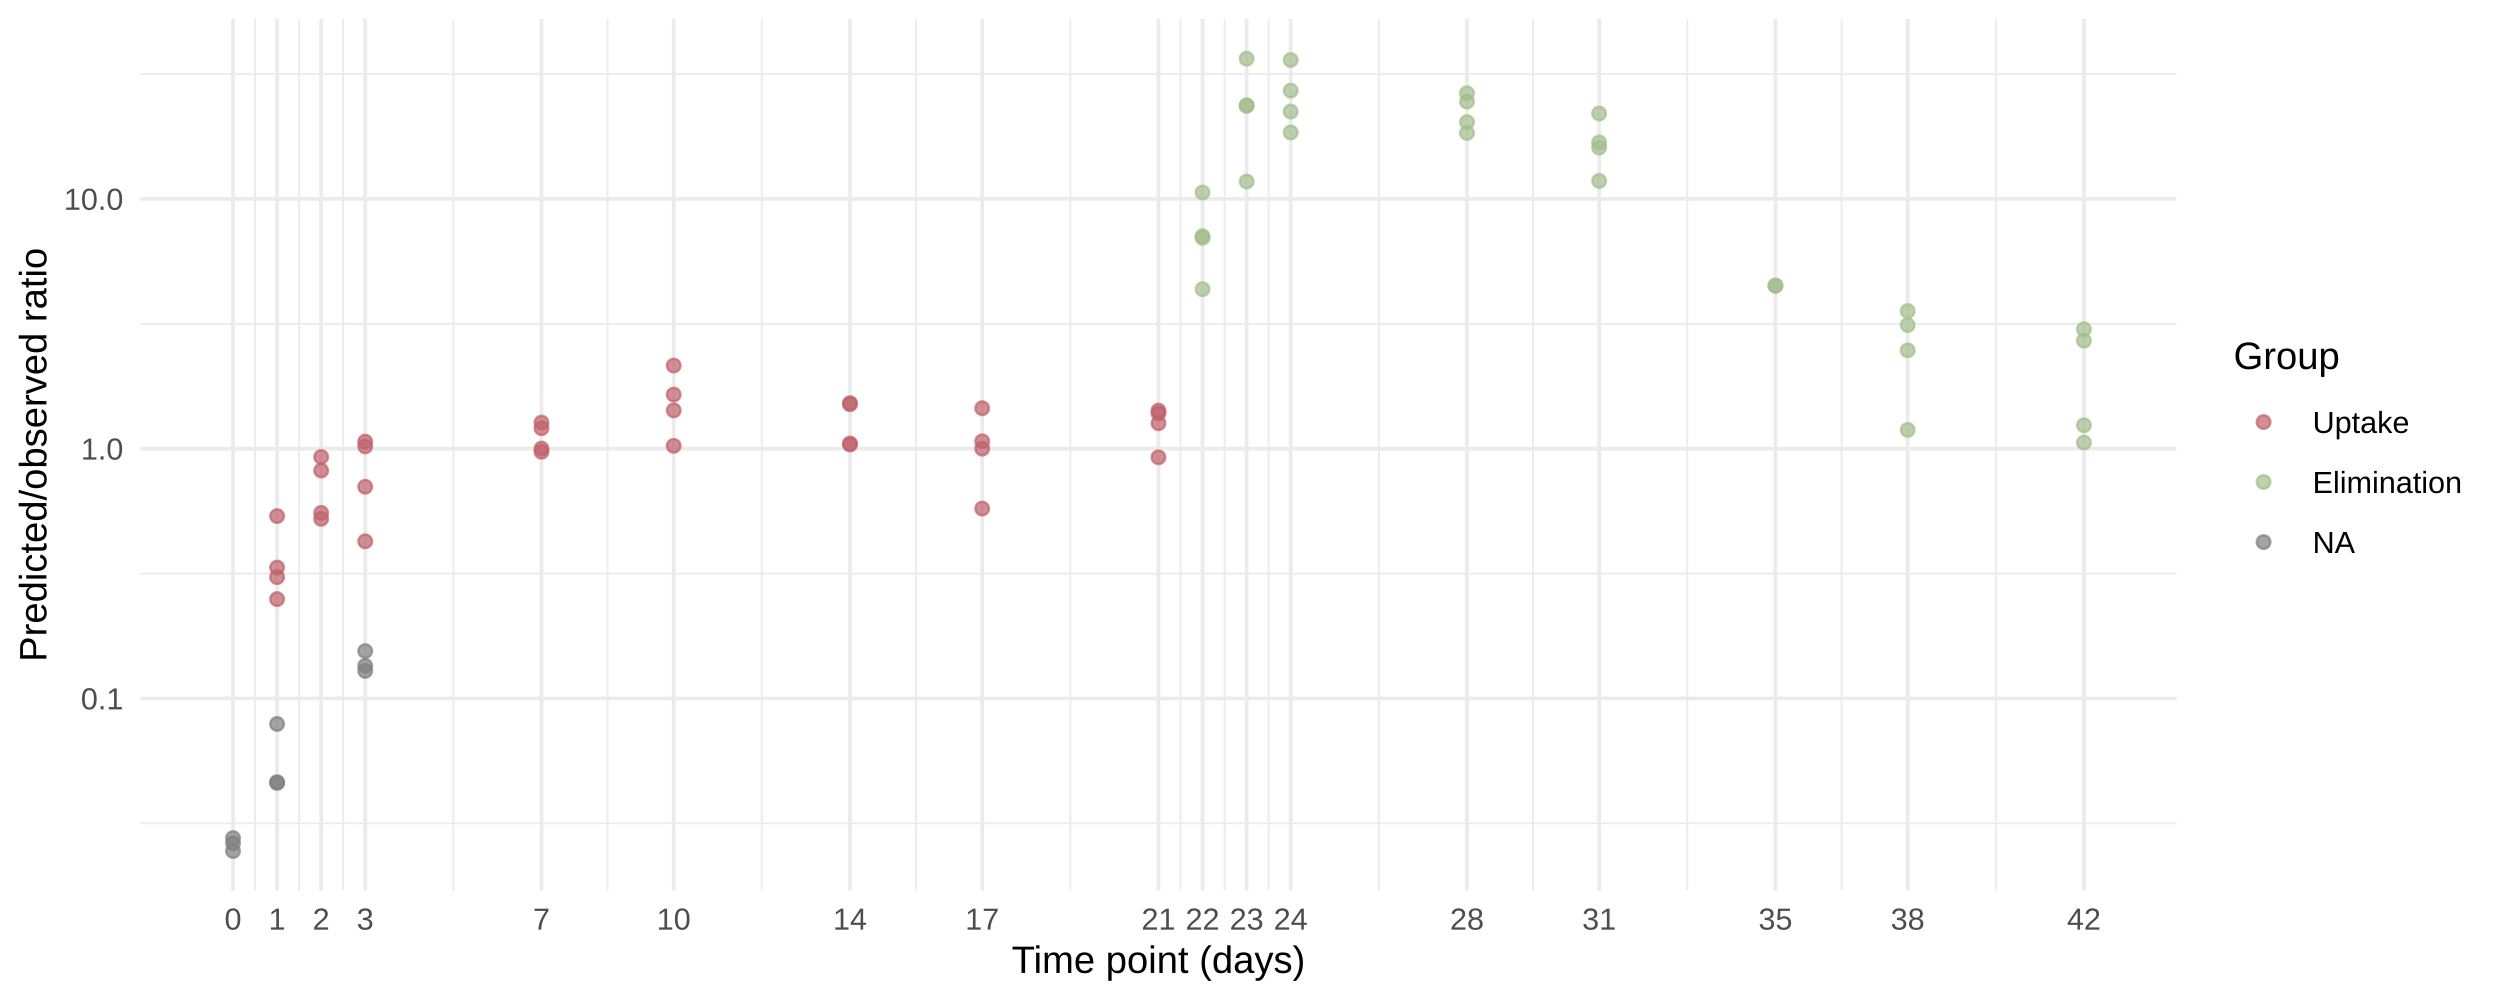
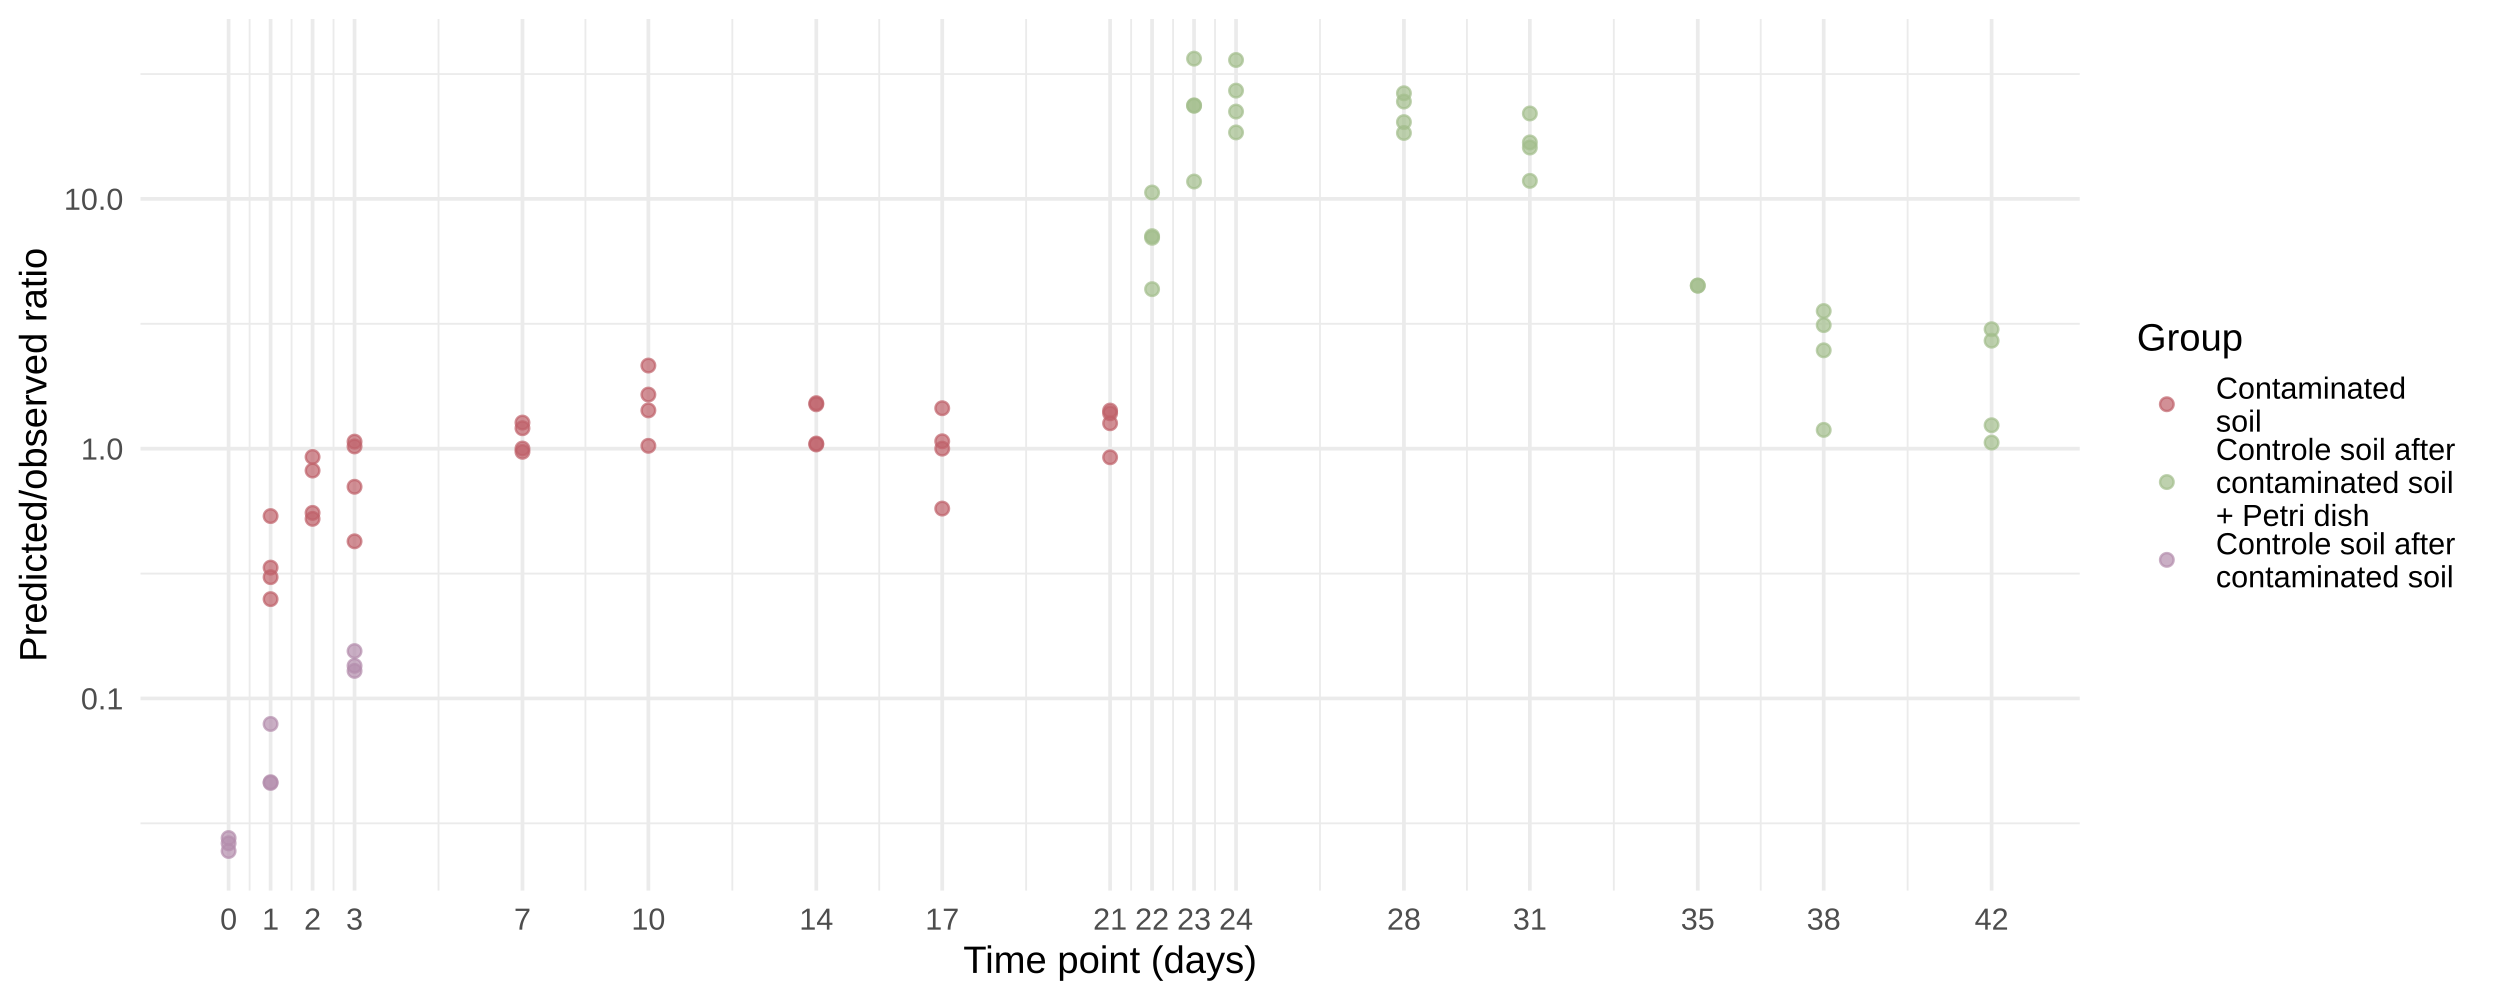
<svg xmlns="http://www.w3.org/2000/svg" width="720.00pt" height="288.00pt" viewBox="0 0 720.00 288.00">
  <g class="svglite">
    <defs>
      <style type="text/css">
    .svglite line, .svglite polyline, .svglite polygon, .svglite path, .svglite rect, .svglite circle {
      fill: none;
      stroke: #000000;
      stroke-linecap: round;
      stroke-linejoin: round;
      stroke-miterlimit: 10.00;
    }
    .svglite text {
      white-space: pre;
    }
    .svglite g.glyphgroup path {
      fill: inherit;
      stroke: none;
    }
  </style>
    </defs>
    <rect width="100%" height="100%" style="stroke: none; fill: #FFFFFF;" />
    <defs>
      <clipPath id="cpMC4wMHw3MjAuMDB8MC4wMHwyODguMDA=">
        <rect x="0.00" y="0.00" width="720.00" height="288.00" />
      </clipPath>
    </defs>
    <g clip-path="url(#cpMC4wMHw3MjAuMDB8MC4wMHwyODguMDA=)">
      <rect x="0.00" y="0.00" width="720.00" height="288.00" style="stroke-width: 1.07; stroke: none; fill: #FFFFFF;" />
    </g>
    <defs>
-       <clipPath id="cpNDAuNDZ8NjI2LjgzfDUuNDh8MjU2LjUw">
-         <rect x="40.46" y="5.48" width="586.37" height="251.02" />
+       <clipPath id="cpNDAuNDZ8NTk4Ljk3fDUuNDh8MjU2LjUw">
+         <rect x="40.46" y="5.48" width="558.51" height="251.02" />
      </clipPath>
    </defs>
-     <g clip-path="url(#cpNDAuNDZ8NjI2LjgzfDUuNDh8MjU2LjUw)">
-       <polyline points="40.46,237.12 626.83,237.12 " style="stroke-width: 0.53; stroke: #EBEBEB; stroke-linecap: butt;" />
-       <polyline points="40.46,165.19 626.83,165.19 " style="stroke-width: 0.53; stroke: #EBEBEB; stroke-linecap: butt;" />
-       <polyline points="40.46,93.25 626.83,93.25 " style="stroke-width: 0.53; stroke: #EBEBEB; stroke-linecap: butt;" />
-       <polyline points="40.46,21.32 626.83,21.32 " style="stroke-width: 0.53; stroke: #EBEBEB; stroke-linecap: butt;" />
-       <polyline points="73.45,256.50 73.45,5.48 " style="stroke-width: 0.53; stroke: #EBEBEB; stroke-linecap: butt;" />
-       <polyline points="86.15,256.50 86.15,5.48 " style="stroke-width: 0.53; stroke: #EBEBEB; stroke-linecap: butt;" />
-       <polyline points="98.84,256.50 98.84,5.48 " style="stroke-width: 0.53; stroke: #EBEBEB; stroke-linecap: butt;" />
-       <polyline points="130.57,256.50 130.57,5.48 " style="stroke-width: 0.53; stroke: #EBEBEB; stroke-linecap: butt;" />
-       <polyline points="174.99,256.50 174.99,5.48 " style="stroke-width: 0.53; stroke: #EBEBEB; stroke-linecap: butt;" />
-       <polyline points="219.41,256.50 219.41,5.48 " style="stroke-width: 0.53; stroke: #EBEBEB; stroke-linecap: butt;" />
-       <polyline points="263.84,256.50 263.84,5.48 " style="stroke-width: 0.53; stroke: #EBEBEB; stroke-linecap: butt;" />
-       <polyline points="308.26,256.50 308.26,5.48 " style="stroke-width: 0.53; stroke: #EBEBEB; stroke-linecap: butt;" />
-       <polyline points="339.99,256.50 339.99,5.48 " style="stroke-width: 0.53; stroke: #EBEBEB; stroke-linecap: butt;" />
-       <polyline points="352.68,256.50 352.68,5.48 " style="stroke-width: 0.53; stroke: #EBEBEB; stroke-linecap: butt;" />
-       <polyline points="365.37,256.50 365.37,5.48 " style="stroke-width: 0.53; stroke: #EBEBEB; stroke-linecap: butt;" />
-       <polyline points="397.10,256.50 397.10,5.48 " style="stroke-width: 0.53; stroke: #EBEBEB; stroke-linecap: butt;" />
-       <polyline points="441.52,256.50 441.52,5.48 " style="stroke-width: 0.53; stroke: #EBEBEB; stroke-linecap: butt;" />
-       <polyline points="485.95,256.50 485.95,5.48 " style="stroke-width: 0.53; stroke: #EBEBEB; stroke-linecap: butt;" />
-       <polyline points="530.37,256.50 530.37,5.48 " style="stroke-width: 0.53; stroke: #EBEBEB; stroke-linecap: butt;" />
-       <polyline points="574.79,256.50 574.79,5.48 " style="stroke-width: 0.53; stroke: #EBEBEB; stroke-linecap: butt;" />
-       <polyline points="40.46,201.15 626.83,201.15 " style="stroke-width: 1.07; stroke: #EBEBEB; stroke-linecap: butt;" />
-       <polyline points="40.46,129.22 626.83,129.22 " style="stroke-width: 1.07; stroke: #EBEBEB; stroke-linecap: butt;" />
-       <polyline points="40.46,57.28 626.83,57.28 " style="stroke-width: 1.07; stroke: #EBEBEB; stroke-linecap: butt;" />
-       <polyline points="79.80,256.50 79.80,5.48 " style="stroke-width: 1.07; stroke: #EBEBEB; stroke-linecap: butt;" />
-       <polyline points="92.49,256.50 92.49,5.48 " style="stroke-width: 1.07; stroke: #EBEBEB; stroke-linecap: butt;" />
-       <polyline points="105.18,256.50 105.18,5.48 " style="stroke-width: 1.07; stroke: #EBEBEB; stroke-linecap: butt;" />
-       <polyline points="155.95,256.50 155.95,5.48 " style="stroke-width: 1.07; stroke: #EBEBEB; stroke-linecap: butt;" />
-       <polyline points="194.03,256.50 194.03,5.48 " style="stroke-width: 1.07; stroke: #EBEBEB; stroke-linecap: butt;" />
-       <polyline points="244.80,256.50 244.80,5.48 " style="stroke-width: 1.07; stroke: #EBEBEB; stroke-linecap: butt;" />
-       <polyline points="282.87,256.50 282.87,5.48 " style="stroke-width: 1.07; stroke: #EBEBEB; stroke-linecap: butt;" />
-       <polyline points="333.64,256.50 333.64,5.48 " style="stroke-width: 1.07; stroke: #EBEBEB; stroke-linecap: butt;" />
-       <polyline points="346.33,256.50 346.33,5.48 " style="stroke-width: 1.07; stroke: #EBEBEB; stroke-linecap: butt;" />
-       <polyline points="359.03,256.50 359.03,5.48 " style="stroke-width: 1.07; stroke: #EBEBEB; stroke-linecap: butt;" />
-       <polyline points="371.72,256.50 371.72,5.48 " style="stroke-width: 1.07; stroke: #EBEBEB; stroke-linecap: butt;" />
-       <polyline points="422.49,256.50 422.49,5.48 " style="stroke-width: 1.07; stroke: #EBEBEB; stroke-linecap: butt;" />
-       <polyline points="460.56,256.50 460.56,5.48 " style="stroke-width: 1.07; stroke: #EBEBEB; stroke-linecap: butt;" />
-       <polyline points="511.33,256.50 511.33,5.48 " style="stroke-width: 1.07; stroke: #EBEBEB; stroke-linecap: butt;" />
-       <polyline points="549.41,256.50 549.41,5.48 " style="stroke-width: 1.07; stroke: #EBEBEB; stroke-linecap: butt;" />
-       <polyline points="600.17,256.50 600.17,5.48 " style="stroke-width: 1.07; stroke: #EBEBEB; stroke-linecap: butt;" />
-       <polyline points="67.11,256.50 67.11,5.48 " style="stroke-width: 1.07; stroke: #EBEBEB; stroke-linecap: butt;" />
-       <circle cx="79.80" cy="148.63" r="1.95" style="stroke-width: 0.71; stroke: #BF616A; stroke-opacity: 0.70; fill: #BF616A; fill-opacity: 0.70;" />
-       <circle cx="79.80" cy="166.22" r="1.95" style="stroke-width: 0.71; stroke: #BF616A; stroke-opacity: 0.70; fill: #BF616A; fill-opacity: 0.70;" />
-       <circle cx="79.80" cy="163.47" r="1.95" style="stroke-width: 0.71; stroke: #BF616A; stroke-opacity: 0.70; fill: #BF616A; fill-opacity: 0.70;" />
-       <circle cx="79.80" cy="172.55" r="1.95" style="stroke-width: 0.71; stroke: #BF616A; stroke-opacity: 0.70; fill: #BF616A; fill-opacity: 0.70;" />
-       <circle cx="92.49" cy="131.60" r="1.95" style="stroke-width: 0.71; stroke: #BF616A; stroke-opacity: 0.70; fill: #BF616A; fill-opacity: 0.70;" />
-       <circle cx="92.49" cy="149.43" r="1.95" style="stroke-width: 0.71; stroke: #BF616A; stroke-opacity: 0.70; fill: #BF616A; fill-opacity: 0.70;" />
-       <circle cx="92.49" cy="147.71" r="1.95" style="stroke-width: 0.71; stroke: #BF616A; stroke-opacity: 0.70; fill: #BF616A; fill-opacity: 0.70;" />
-       <circle cx="92.49" cy="135.52" r="1.95" style="stroke-width: 0.71; stroke: #BF616A; stroke-opacity: 0.70; fill: #BF616A; fill-opacity: 0.70;" />
-       <circle cx="105.18" cy="127.19" r="1.95" style="stroke-width: 0.71; stroke: #BF616A; stroke-opacity: 0.70; fill: #BF616A; fill-opacity: 0.70;" />
-       <circle cx="105.18" cy="128.57" r="1.95" style="stroke-width: 0.71; stroke: #BF616A; stroke-opacity: 0.70; fill: #BF616A; fill-opacity: 0.70;" />
-       <circle cx="105.18" cy="155.90" r="1.95" style="stroke-width: 0.71; stroke: #BF616A; stroke-opacity: 0.70; fill: #BF616A; fill-opacity: 0.70;" />
-       <circle cx="105.18" cy="140.19" r="1.95" style="stroke-width: 0.71; stroke: #BF616A; stroke-opacity: 0.70; fill: #BF616A; fill-opacity: 0.70;" />
-       <circle cx="155.95" cy="129.18" r="1.95" style="stroke-width: 0.71; stroke: #BF616A; stroke-opacity: 0.70; fill: #BF616A; fill-opacity: 0.70;" />
-       <circle cx="155.95" cy="121.70" r="1.95" style="stroke-width: 0.71; stroke: #BF616A; stroke-opacity: 0.70; fill: #BF616A; fill-opacity: 0.70;" />
-       <circle cx="155.95" cy="123.33" r="1.95" style="stroke-width: 0.71; stroke: #BF616A; stroke-opacity: 0.70; fill: #BF616A; fill-opacity: 0.70;" />
-       <circle cx="155.95" cy="130.12" r="1.95" style="stroke-width: 0.71; stroke: #BF616A; stroke-opacity: 0.70; fill: #BF616A; fill-opacity: 0.70;" />
-       <circle cx="194.03" cy="118.19" r="1.95" style="stroke-width: 0.71; stroke: #BF616A; stroke-opacity: 0.70; fill: #BF616A; fill-opacity: 0.70;" />
-       <circle cx="194.03" cy="105.28" r="1.95" style="stroke-width: 0.71; stroke: #BF616A; stroke-opacity: 0.70; fill: #BF616A; fill-opacity: 0.70;" />
-       <circle cx="194.03" cy="128.40" r="1.95" style="stroke-width: 0.71; stroke: #BF616A; stroke-opacity: 0.70; fill: #BF616A; fill-opacity: 0.70;" />
-       <circle cx="194.03" cy="113.64" r="1.95" style="stroke-width: 0.71; stroke: #BF616A; stroke-opacity: 0.70; fill: #BF616A; fill-opacity: 0.70;" />
-       <circle cx="244.80" cy="127.74" r="1.95" style="stroke-width: 0.71; stroke: #BF616A; stroke-opacity: 0.70; fill: #BF616A; fill-opacity: 0.70;" />
-       <circle cx="244.80" cy="116.10" r="1.95" style="stroke-width: 0.71; stroke: #BF616A; stroke-opacity: 0.70; fill: #BF616A; fill-opacity: 0.70;" />
-       <circle cx="244.80" cy="116.44" r="1.95" style="stroke-width: 0.71; stroke: #BF616A; stroke-opacity: 0.70; fill: #BF616A; fill-opacity: 0.70;" />
-       <circle cx="244.80" cy="128.01" r="1.95" style="stroke-width: 0.71; stroke: #BF616A; stroke-opacity: 0.70; fill: #BF616A; fill-opacity: 0.70;" />
-       <circle cx="282.87" cy="127.09" r="1.95" style="stroke-width: 0.71; stroke: #BF616A; stroke-opacity: 0.70; fill: #BF616A; fill-opacity: 0.70;" />
-       <circle cx="282.87" cy="117.57" r="1.95" style="stroke-width: 0.71; stroke: #BF616A; stroke-opacity: 0.70; fill: #BF616A; fill-opacity: 0.70;" />
-       <circle cx="282.87" cy="129.21" r="1.95" style="stroke-width: 0.71; stroke: #BF616A; stroke-opacity: 0.70; fill: #BF616A; fill-opacity: 0.70;" />
-       <circle cx="282.87" cy="146.47" r="1.95" style="stroke-width: 0.71; stroke: #BF616A; stroke-opacity: 0.70; fill: #BF616A; fill-opacity: 0.70;" />
-       <circle cx="333.64" cy="121.90" r="1.95" style="stroke-width: 0.71; stroke: #BF616A; stroke-opacity: 0.70; fill: #BF616A; fill-opacity: 0.70;" />
-       <circle cx="333.64" cy="118.24" r="1.95" style="stroke-width: 0.71; stroke: #BF616A; stroke-opacity: 0.70; fill: #BF616A; fill-opacity: 0.70;" />
-       <circle cx="333.64" cy="119.03" r="1.95" style="stroke-width: 0.71; stroke: #BF616A; stroke-opacity: 0.70; fill: #BF616A; fill-opacity: 0.70;" />
-       <circle cx="333.64" cy="131.70" r="1.95" style="stroke-width: 0.71; stroke: #BF616A; stroke-opacity: 0.70; fill: #BF616A; fill-opacity: 0.70;" />
-       <circle cx="346.33" cy="68.01" r="1.95" style="stroke-width: 0.71; stroke: #A3BE8C; stroke-opacity: 0.70; fill: #A3BE8C; fill-opacity: 0.70;" />
-       <circle cx="346.33" cy="68.49" r="1.95" style="stroke-width: 0.71; stroke: #A3BE8C; stroke-opacity: 0.70; fill: #A3BE8C; fill-opacity: 0.70;" />
-       <circle cx="346.33" cy="83.28" r="1.95" style="stroke-width: 0.71; stroke: #A3BE8C; stroke-opacity: 0.70; fill: #A3BE8C; fill-opacity: 0.70;" />
-       <circle cx="346.33" cy="55.44" r="1.95" style="stroke-width: 0.71; stroke: #A3BE8C; stroke-opacity: 0.70; fill: #A3BE8C; fill-opacity: 0.70;" />
-       <circle cx="359.03" cy="52.28" r="1.95" style="stroke-width: 0.71; stroke: #A3BE8C; stroke-opacity: 0.70; fill: #A3BE8C; fill-opacity: 0.70;" />
-       <circle cx="359.03" cy="30.33" r="1.95" style="stroke-width: 0.71; stroke: #A3BE8C; stroke-opacity: 0.70; fill: #A3BE8C; fill-opacity: 0.70;" />
-       <circle cx="359.03" cy="16.89" r="1.95" style="stroke-width: 0.71; stroke: #A3BE8C; stroke-opacity: 0.70; fill: #A3BE8C; fill-opacity: 0.70;" />
-       <circle cx="359.03" cy="30.48" r="1.95" style="stroke-width: 0.71; stroke: #A3BE8C; stroke-opacity: 0.70; fill: #A3BE8C; fill-opacity: 0.70;" />
-       <circle cx="371.72" cy="32.13" r="1.95" style="stroke-width: 0.71; stroke: #A3BE8C; stroke-opacity: 0.70; fill: #A3BE8C; fill-opacity: 0.70;" />
-       <circle cx="371.72" cy="38.14" r="1.95" style="stroke-width: 0.71; stroke: #A3BE8C; stroke-opacity: 0.70; fill: #A3BE8C; fill-opacity: 0.70;" />
-       <circle cx="371.72" cy="17.28" r="1.95" style="stroke-width: 0.71; stroke: #A3BE8C; stroke-opacity: 0.70; fill: #A3BE8C; fill-opacity: 0.70;" />
-       <circle cx="371.72" cy="26.10" r="1.95" style="stroke-width: 0.71; stroke: #A3BE8C; stroke-opacity: 0.70; fill: #A3BE8C; fill-opacity: 0.70;" />
-       <circle cx="422.49" cy="26.86" r="1.95" style="stroke-width: 0.71; stroke: #A3BE8C; stroke-opacity: 0.70; fill: #A3BE8C; fill-opacity: 0.70;" />
-       <circle cx="422.49" cy="35.17" r="1.95" style="stroke-width: 0.71; stroke: #A3BE8C; stroke-opacity: 0.70; fill: #A3BE8C; fill-opacity: 0.70;" />
-       <circle cx="422.49" cy="29.25" r="1.95" style="stroke-width: 0.71; stroke: #A3BE8C; stroke-opacity: 0.70; fill: #A3BE8C; fill-opacity: 0.70;" />
-       <circle cx="422.49" cy="38.29" r="1.95" style="stroke-width: 0.71; stroke: #A3BE8C; stroke-opacity: 0.70; fill: #A3BE8C; fill-opacity: 0.70;" />
-       <circle cx="460.56" cy="32.68" r="1.95" style="stroke-width: 0.71; stroke: #A3BE8C; stroke-opacity: 0.70; fill: #A3BE8C; fill-opacity: 0.70;" />
-       <circle cx="460.56" cy="42.49" r="1.95" style="stroke-width: 0.71; stroke: #A3BE8C; stroke-opacity: 0.70; fill: #A3BE8C; fill-opacity: 0.70;" />
-       <circle cx="460.56" cy="52.09" r="1.95" style="stroke-width: 0.71; stroke: #A3BE8C; stroke-opacity: 0.70; fill: #A3BE8C; fill-opacity: 0.70;" />
-       <circle cx="460.56" cy="41.02" r="1.95" style="stroke-width: 0.71; stroke: #A3BE8C; stroke-opacity: 0.70; fill: #A3BE8C; fill-opacity: 0.70;" />
-       <circle cx="511.33" cy="82.29" r="1.95" style="stroke-width: 0.71; stroke: #A3BE8C; stroke-opacity: 0.70; fill: #A3BE8C; fill-opacity: 0.70;" />
-       <circle cx="511.33" cy="82.22" r="1.95" style="stroke-width: 0.71; stroke: #A3BE8C; stroke-opacity: 0.70; fill: #A3BE8C; fill-opacity: 0.70;" />
-       <circle cx="549.41" cy="100.89" r="1.95" style="stroke-width: 0.71; stroke: #A3BE8C; stroke-opacity: 0.70; fill: #A3BE8C; fill-opacity: 0.70;" />
-       <circle cx="549.41" cy="123.81" r="1.95" style="stroke-width: 0.71; stroke: #A3BE8C; stroke-opacity: 0.70; fill: #A3BE8C; fill-opacity: 0.70;" />
-       <circle cx="549.41" cy="89.58" r="1.95" style="stroke-width: 0.71; stroke: #A3BE8C; stroke-opacity: 0.70; fill: #A3BE8C; fill-opacity: 0.70;" />
-       <circle cx="549.41" cy="93.63" r="1.95" style="stroke-width: 0.71; stroke: #A3BE8C; stroke-opacity: 0.70; fill: #A3BE8C; fill-opacity: 0.70;" />
-       <circle cx="600.17" cy="127.46" r="1.95" style="stroke-width: 0.71; stroke: #A3BE8C; stroke-opacity: 0.70; fill: #A3BE8C; fill-opacity: 0.70;" />
-       <circle cx="600.17" cy="98.12" r="1.95" style="stroke-width: 0.71; stroke: #A3BE8C; stroke-opacity: 0.70; fill: #A3BE8C; fill-opacity: 0.70;" />
-       <circle cx="600.17" cy="94.82" r="1.95" style="stroke-width: 0.71; stroke: #A3BE8C; stroke-opacity: 0.70; fill: #A3BE8C; fill-opacity: 0.70;" />
-       <circle cx="600.17" cy="122.47" r="1.95" style="stroke-width: 0.71; stroke: #A3BE8C; stroke-opacity: 0.70; fill: #A3BE8C; fill-opacity: 0.70;" />
-       <circle cx="67.11" cy="245.09" r="1.95" style="stroke-width: 0.71; stroke: #7F7F7F; stroke-opacity: 0.70; fill: #7F7F7F; fill-opacity: 0.70;" />
-       <circle cx="67.11" cy="242.88" r="1.95" style="stroke-width: 0.71; stroke: #7F7F7F; stroke-opacity: 0.70; fill: #7F7F7F; fill-opacity: 0.70;" />
-       <circle cx="67.11" cy="241.35" r="1.95" style="stroke-width: 0.71; stroke: #7F7F7F; stroke-opacity: 0.70; fill: #7F7F7F; fill-opacity: 0.70;" />
-       <circle cx="79.80" cy="225.26" r="1.95" style="stroke-width: 0.71; stroke: #7F7F7F; stroke-opacity: 0.70; fill: #7F7F7F; fill-opacity: 0.70;" />
-       <circle cx="79.80" cy="208.50" r="1.95" style="stroke-width: 0.71; stroke: #7F7F7F; stroke-opacity: 0.70; fill: #7F7F7F; fill-opacity: 0.70;" />
-       <circle cx="79.80" cy="225.49" r="1.95" style="stroke-width: 0.71; stroke: #7F7F7F; stroke-opacity: 0.70; fill: #7F7F7F; fill-opacity: 0.70;" />
-       <circle cx="105.18" cy="191.75" r="1.95" style="stroke-width: 0.71; stroke: #7F7F7F; stroke-opacity: 0.70; fill: #7F7F7F; fill-opacity: 0.70;" />
-       <circle cx="105.18" cy="193.22" r="1.95" style="stroke-width: 0.71; stroke: #7F7F7F; stroke-opacity: 0.70; fill: #7F7F7F; fill-opacity: 0.70;" />
-       <circle cx="105.18" cy="187.51" r="1.95" style="stroke-width: 0.71; stroke: #7F7F7F; stroke-opacity: 0.70; fill: #7F7F7F; fill-opacity: 0.70;" />
+     <g clip-path="url(#cpNDAuNDZ8NTk4Ljk3fDUuNDh8MjU2LjUw)">
+       <polyline points="40.46,237.12 598.97,237.12 " style="stroke-width: 0.53; stroke: #EBEBEB; stroke-linecap: butt;" />
+       <polyline points="40.46,165.19 598.97,165.19 " style="stroke-width: 0.53; stroke: #EBEBEB; stroke-linecap: butt;" />
+       <polyline points="40.46,93.25 598.97,93.25 " style="stroke-width: 0.53; stroke: #EBEBEB; stroke-linecap: butt;" />
+       <polyline points="40.46,21.32 598.97,21.32 " style="stroke-width: 0.53; stroke: #EBEBEB; stroke-linecap: butt;" />
+       <polyline points="71.89,256.50 71.89,5.48 " style="stroke-width: 0.53; stroke: #EBEBEB; stroke-linecap: butt;" />
+       <polyline points="83.98,256.50 83.98,5.48 " style="stroke-width: 0.53; stroke: #EBEBEB; stroke-linecap: butt;" />
+       <polyline points="96.06,256.50 96.06,5.48 " style="stroke-width: 0.53; stroke: #EBEBEB; stroke-linecap: butt;" />
+       <polyline points="126.29,256.50 126.29,5.48 " style="stroke-width: 0.53; stroke: #EBEBEB; stroke-linecap: butt;" />
+       <polyline points="168.60,256.50 168.60,5.48 " style="stroke-width: 0.53; stroke: #EBEBEB; stroke-linecap: butt;" />
+       <polyline points="210.91,256.50 210.91,5.48 " style="stroke-width: 0.53; stroke: #EBEBEB; stroke-linecap: butt;" />
+       <polyline points="253.22,256.50 253.22,5.48 " style="stroke-width: 0.53; stroke: #EBEBEB; stroke-linecap: butt;" />
+       <polyline points="295.53,256.50 295.53,5.48 " style="stroke-width: 0.53; stroke: #EBEBEB; stroke-linecap: butt;" />
+       <polyline points="325.76,256.50 325.76,5.48 " style="stroke-width: 0.53; stroke: #EBEBEB; stroke-linecap: butt;" />
+       <polyline points="337.85,256.50 337.85,5.48 " style="stroke-width: 0.53; stroke: #EBEBEB; stroke-linecap: butt;" />
+       <polyline points="349.93,256.50 349.93,5.48 " style="stroke-width: 0.53; stroke: #EBEBEB; stroke-linecap: butt;" />
+       <polyline points="380.16,256.50 380.16,5.48 " style="stroke-width: 0.53; stroke: #EBEBEB; stroke-linecap: butt;" />
+       <polyline points="422.47,256.50 422.47,5.48 " style="stroke-width: 0.53; stroke: #EBEBEB; stroke-linecap: butt;" />
+       <polyline points="464.78,256.50 464.78,5.48 " style="stroke-width: 0.53; stroke: #EBEBEB; stroke-linecap: butt;" />
+       <polyline points="507.09,256.50 507.09,5.48 " style="stroke-width: 0.53; stroke: #EBEBEB; stroke-linecap: butt;" />
+       <polyline points="549.40,256.50 549.40,5.48 " style="stroke-width: 0.53; stroke: #EBEBEB; stroke-linecap: butt;" />
+       <polyline points="40.46,201.15 598.97,201.15 " style="stroke-width: 1.07; stroke: #EBEBEB; stroke-linecap: butt;" />
+       <polyline points="40.46,129.22 598.97,129.22 " style="stroke-width: 1.07; stroke: #EBEBEB; stroke-linecap: butt;" />
+       <polyline points="40.46,57.28 598.97,57.28 " style="stroke-width: 1.07; stroke: #EBEBEB; stroke-linecap: butt;" />
+       <polyline points="77.93,256.50 77.93,5.48 " style="stroke-width: 1.07; stroke: #EBEBEB; stroke-linecap: butt;" />
+       <polyline points="90.02,256.50 90.02,5.48 " style="stroke-width: 1.07; stroke: #EBEBEB; stroke-linecap: butt;" />
+       <polyline points="102.11,256.50 102.11,5.48 " style="stroke-width: 1.07; stroke: #EBEBEB; stroke-linecap: butt;" />
+       <polyline points="150.47,256.50 150.47,5.48 " style="stroke-width: 1.07; stroke: #EBEBEB; stroke-linecap: butt;" />
+       <polyline points="186.73,256.50 186.73,5.48 " style="stroke-width: 1.07; stroke: #EBEBEB; stroke-linecap: butt;" />
+       <polyline points="235.09,256.50 235.09,5.48 " style="stroke-width: 1.07; stroke: #EBEBEB; stroke-linecap: butt;" />
+       <polyline points="271.36,256.50 271.36,5.48 " style="stroke-width: 1.07; stroke: #EBEBEB; stroke-linecap: butt;" />
+       <polyline points="319.71,256.50 319.71,5.48 " style="stroke-width: 1.07; stroke: #EBEBEB; stroke-linecap: butt;" />
+       <polyline points="331.80,256.50 331.80,5.48 " style="stroke-width: 1.07; stroke: #EBEBEB; stroke-linecap: butt;" />
+       <polyline points="343.89,256.50 343.89,5.48 " style="stroke-width: 1.07; stroke: #EBEBEB; stroke-linecap: butt;" />
+       <polyline points="355.98,256.50 355.98,5.48 " style="stroke-width: 1.07; stroke: #EBEBEB; stroke-linecap: butt;" />
+       <polyline points="404.33,256.50 404.33,5.48 " style="stroke-width: 1.07; stroke: #EBEBEB; stroke-linecap: butt;" />
+       <polyline points="440.60,256.50 440.60,5.48 " style="stroke-width: 1.07; stroke: #EBEBEB; stroke-linecap: butt;" />
+       <polyline points="488.96,256.50 488.96,5.48 " style="stroke-width: 1.07; stroke: #EBEBEB; stroke-linecap: butt;" />
+       <polyline points="525.23,256.50 525.23,5.48 " style="stroke-width: 1.07; stroke: #EBEBEB; stroke-linecap: butt;" />
+       <polyline points="573.58,256.50 573.58,5.48 " style="stroke-width: 1.07; stroke: #EBEBEB; stroke-linecap: butt;" />
+       <polyline points="65.84,256.50 65.84,5.48 " style="stroke-width: 1.07; stroke: #EBEBEB; stroke-linecap: butt;" />
+       <circle cx="77.93" cy="148.63" r="1.95" style="stroke-width: 0.71; stroke: #BF616A; stroke-opacity: 0.70; fill: #BF616A; fill-opacity: 0.70;" />
+       <circle cx="77.93" cy="166.22" r="1.95" style="stroke-width: 0.71; stroke: #BF616A; stroke-opacity: 0.70; fill: #BF616A; fill-opacity: 0.70;" />
+       <circle cx="77.93" cy="163.47" r="1.95" style="stroke-width: 0.71; stroke: #BF616A; stroke-opacity: 0.70; fill: #BF616A; fill-opacity: 0.70;" />
+       <circle cx="77.93" cy="172.55" r="1.95" style="stroke-width: 0.71; stroke: #BF616A; stroke-opacity: 0.70; fill: #BF616A; fill-opacity: 0.70;" />
+       <circle cx="90.02" cy="131.60" r="1.95" style="stroke-width: 0.71; stroke: #BF616A; stroke-opacity: 0.70; fill: #BF616A; fill-opacity: 0.70;" />
+       <circle cx="90.02" cy="149.43" r="1.95" style="stroke-width: 0.71; stroke: #BF616A; stroke-opacity: 0.70; fill: #BF616A; fill-opacity: 0.70;" />
+       <circle cx="90.02" cy="147.71" r="1.95" style="stroke-width: 0.71; stroke: #BF616A; stroke-opacity: 0.70; fill: #BF616A; fill-opacity: 0.70;" />
+       <circle cx="90.02" cy="135.52" r="1.95" style="stroke-width: 0.71; stroke: #BF616A; stroke-opacity: 0.70; fill: #BF616A; fill-opacity: 0.70;" />
+       <circle cx="102.11" cy="127.19" r="1.95" style="stroke-width: 0.71; stroke: #BF616A; stroke-opacity: 0.70; fill: #BF616A; fill-opacity: 0.70;" />
+       <circle cx="102.11" cy="128.57" r="1.95" style="stroke-width: 0.71; stroke: #BF616A; stroke-opacity: 0.70; fill: #BF616A; fill-opacity: 0.70;" />
+       <circle cx="102.11" cy="155.90" r="1.95" style="stroke-width: 0.71; stroke: #BF616A; stroke-opacity: 0.70; fill: #BF616A; fill-opacity: 0.70;" />
+       <circle cx="102.11" cy="140.19" r="1.95" style="stroke-width: 0.71; stroke: #BF616A; stroke-opacity: 0.70; fill: #BF616A; fill-opacity: 0.70;" />
+       <circle cx="150.47" cy="129.18" r="1.95" style="stroke-width: 0.71; stroke: #BF616A; stroke-opacity: 0.70; fill: #BF616A; fill-opacity: 0.70;" />
+       <circle cx="150.47" cy="121.70" r="1.95" style="stroke-width: 0.71; stroke: #BF616A; stroke-opacity: 0.70; fill: #BF616A; fill-opacity: 0.70;" />
+       <circle cx="150.47" cy="123.33" r="1.95" style="stroke-width: 0.71; stroke: #BF616A; stroke-opacity: 0.70; fill: #BF616A; fill-opacity: 0.70;" />
+       <circle cx="150.47" cy="130.12" r="1.95" style="stroke-width: 0.71; stroke: #BF616A; stroke-opacity: 0.70; fill: #BF616A; fill-opacity: 0.70;" />
+       <circle cx="186.73" cy="118.19" r="1.95" style="stroke-width: 0.71; stroke: #BF616A; stroke-opacity: 0.70; fill: #BF616A; fill-opacity: 0.70;" />
+       <circle cx="186.73" cy="105.28" r="1.95" style="stroke-width: 0.71; stroke: #BF616A; stroke-opacity: 0.70; fill: #BF616A; fill-opacity: 0.70;" />
+       <circle cx="186.73" cy="128.40" r="1.95" style="stroke-width: 0.71; stroke: #BF616A; stroke-opacity: 0.70; fill: #BF616A; fill-opacity: 0.70;" />
+       <circle cx="186.73" cy="113.64" r="1.95" style="stroke-width: 0.71; stroke: #BF616A; stroke-opacity: 0.70; fill: #BF616A; fill-opacity: 0.70;" />
+       <circle cx="235.09" cy="127.74" r="1.95" style="stroke-width: 0.71; stroke: #BF616A; stroke-opacity: 0.70; fill: #BF616A; fill-opacity: 0.70;" />
+       <circle cx="235.09" cy="116.10" r="1.95" style="stroke-width: 0.71; stroke: #BF616A; stroke-opacity: 0.70; fill: #BF616A; fill-opacity: 0.70;" />
+       <circle cx="235.09" cy="116.44" r="1.95" style="stroke-width: 0.71; stroke: #BF616A; stroke-opacity: 0.70; fill: #BF616A; fill-opacity: 0.70;" />
+       <circle cx="235.09" cy="128.01" r="1.95" style="stroke-width: 0.71; stroke: #BF616A; stroke-opacity: 0.70; fill: #BF616A; fill-opacity: 0.70;" />
+       <circle cx="271.36" cy="127.09" r="1.95" style="stroke-width: 0.71; stroke: #BF616A; stroke-opacity: 0.70; fill: #BF616A; fill-opacity: 0.70;" />
+       <circle cx="271.36" cy="117.57" r="1.95" style="stroke-width: 0.71; stroke: #BF616A; stroke-opacity: 0.70; fill: #BF616A; fill-opacity: 0.70;" />
+       <circle cx="271.36" cy="129.21" r="1.95" style="stroke-width: 0.71; stroke: #BF616A; stroke-opacity: 0.70; fill: #BF616A; fill-opacity: 0.70;" />
+       <circle cx="271.36" cy="146.47" r="1.95" style="stroke-width: 0.71; stroke: #BF616A; stroke-opacity: 0.70; fill: #BF616A; fill-opacity: 0.70;" />
+       <circle cx="319.71" cy="121.90" r="1.95" style="stroke-width: 0.71; stroke: #BF616A; stroke-opacity: 0.70; fill: #BF616A; fill-opacity: 0.70;" />
+       <circle cx="319.71" cy="118.24" r="1.95" style="stroke-width: 0.71; stroke: #BF616A; stroke-opacity: 0.70; fill: #BF616A; fill-opacity: 0.70;" />
+       <circle cx="319.71" cy="119.03" r="1.95" style="stroke-width: 0.71; stroke: #BF616A; stroke-opacity: 0.70; fill: #BF616A; fill-opacity: 0.70;" />
+       <circle cx="319.71" cy="131.70" r="1.95" style="stroke-width: 0.71; stroke: #BF616A; stroke-opacity: 0.70; fill: #BF616A; fill-opacity: 0.70;" />
+       <circle cx="331.80" cy="68.01" r="1.95" style="stroke-width: 0.71; stroke: #A3BE8C; stroke-opacity: 0.70; fill: #A3BE8C; fill-opacity: 0.70;" />
+       <circle cx="331.80" cy="68.49" r="1.95" style="stroke-width: 0.71; stroke: #A3BE8C; stroke-opacity: 0.70; fill: #A3BE8C; fill-opacity: 0.70;" />
+       <circle cx="331.80" cy="83.28" r="1.95" style="stroke-width: 0.71; stroke: #A3BE8C; stroke-opacity: 0.70; fill: #A3BE8C; fill-opacity: 0.70;" />
+       <circle cx="331.80" cy="55.44" r="1.95" style="stroke-width: 0.71; stroke: #A3BE8C; stroke-opacity: 0.70; fill: #A3BE8C; fill-opacity: 0.70;" />
+       <circle cx="343.89" cy="52.28" r="1.95" style="stroke-width: 0.71; stroke: #A3BE8C; stroke-opacity: 0.70; fill: #A3BE8C; fill-opacity: 0.70;" />
+       <circle cx="343.89" cy="30.33" r="1.95" style="stroke-width: 0.71; stroke: #A3BE8C; stroke-opacity: 0.70; fill: #A3BE8C; fill-opacity: 0.70;" />
+       <circle cx="343.89" cy="16.89" r="1.95" style="stroke-width: 0.71; stroke: #A3BE8C; stroke-opacity: 0.70; fill: #A3BE8C; fill-opacity: 0.70;" />
+       <circle cx="343.89" cy="30.48" r="1.95" style="stroke-width: 0.71; stroke: #A3BE8C; stroke-opacity: 0.70; fill: #A3BE8C; fill-opacity: 0.70;" />
+       <circle cx="355.98" cy="32.13" r="1.95" style="stroke-width: 0.71; stroke: #A3BE8C; stroke-opacity: 0.70; fill: #A3BE8C; fill-opacity: 0.70;" />
+       <circle cx="355.98" cy="38.14" r="1.95" style="stroke-width: 0.71; stroke: #A3BE8C; stroke-opacity: 0.70; fill: #A3BE8C; fill-opacity: 0.70;" />
+       <circle cx="355.98" cy="17.28" r="1.95" style="stroke-width: 0.71; stroke: #A3BE8C; stroke-opacity: 0.70; fill: #A3BE8C; fill-opacity: 0.70;" />
+       <circle cx="355.98" cy="26.10" r="1.95" style="stroke-width: 0.71; stroke: #A3BE8C; stroke-opacity: 0.70; fill: #A3BE8C; fill-opacity: 0.70;" />
+       <circle cx="404.33" cy="26.86" r="1.95" style="stroke-width: 0.71; stroke: #A3BE8C; stroke-opacity: 0.70; fill: #A3BE8C; fill-opacity: 0.70;" />
+       <circle cx="404.33" cy="35.17" r="1.95" style="stroke-width: 0.71; stroke: #A3BE8C; stroke-opacity: 0.70; fill: #A3BE8C; fill-opacity: 0.70;" />
+       <circle cx="404.33" cy="29.25" r="1.95" style="stroke-width: 0.71; stroke: #A3BE8C; stroke-opacity: 0.70; fill: #A3BE8C; fill-opacity: 0.70;" />
+       <circle cx="404.33" cy="38.29" r="1.95" style="stroke-width: 0.71; stroke: #A3BE8C; stroke-opacity: 0.70; fill: #A3BE8C; fill-opacity: 0.70;" />
+       <circle cx="440.60" cy="32.68" r="1.95" style="stroke-width: 0.71; stroke: #A3BE8C; stroke-opacity: 0.70; fill: #A3BE8C; fill-opacity: 0.70;" />
+       <circle cx="440.60" cy="42.49" r="1.95" style="stroke-width: 0.71; stroke: #A3BE8C; stroke-opacity: 0.70; fill: #A3BE8C; fill-opacity: 0.70;" />
+       <circle cx="440.60" cy="52.09" r="1.95" style="stroke-width: 0.71; stroke: #A3BE8C; stroke-opacity: 0.70; fill: #A3BE8C; fill-opacity: 0.70;" />
+       <circle cx="440.60" cy="41.02" r="1.95" style="stroke-width: 0.71; stroke: #A3BE8C; stroke-opacity: 0.70; fill: #A3BE8C; fill-opacity: 0.70;" />
+       <circle cx="488.96" cy="82.29" r="1.95" style="stroke-width: 0.71; stroke: #A3BE8C; stroke-opacity: 0.70; fill: #A3BE8C; fill-opacity: 0.70;" />
+       <circle cx="488.96" cy="82.22" r="1.95" style="stroke-width: 0.71; stroke: #A3BE8C; stroke-opacity: 0.70; fill: #A3BE8C; fill-opacity: 0.70;" />
+       <circle cx="525.23" cy="100.89" r="1.95" style="stroke-width: 0.71; stroke: #A3BE8C; stroke-opacity: 0.70; fill: #A3BE8C; fill-opacity: 0.70;" />
+       <circle cx="525.23" cy="123.81" r="1.95" style="stroke-width: 0.71; stroke: #A3BE8C; stroke-opacity: 0.70; fill: #A3BE8C; fill-opacity: 0.70;" />
+       <circle cx="525.23" cy="89.58" r="1.95" style="stroke-width: 0.71; stroke: #A3BE8C; stroke-opacity: 0.70; fill: #A3BE8C; fill-opacity: 0.70;" />
+       <circle cx="525.23" cy="93.63" r="1.95" style="stroke-width: 0.71; stroke: #A3BE8C; stroke-opacity: 0.70; fill: #A3BE8C; fill-opacity: 0.70;" />
+       <circle cx="573.58" cy="127.46" r="1.95" style="stroke-width: 0.71; stroke: #A3BE8C; stroke-opacity: 0.70; fill: #A3BE8C; fill-opacity: 0.70;" />
+       <circle cx="573.58" cy="98.12" r="1.95" style="stroke-width: 0.71; stroke: #A3BE8C; stroke-opacity: 0.70; fill: #A3BE8C; fill-opacity: 0.70;" />
+       <circle cx="573.58" cy="94.82" r="1.95" style="stroke-width: 0.71; stroke: #A3BE8C; stroke-opacity: 0.70; fill: #A3BE8C; fill-opacity: 0.70;" />
+       <circle cx="573.58" cy="122.47" r="1.95" style="stroke-width: 0.71; stroke: #A3BE8C; stroke-opacity: 0.70; fill: #A3BE8C; fill-opacity: 0.70;" />
+       <circle cx="65.84" cy="245.09" r="1.95" style="stroke-width: 0.71; stroke: #B48EAD; stroke-opacity: 0.70; fill: #B48EAD; fill-opacity: 0.70;" />
+       <circle cx="65.84" cy="242.88" r="1.95" style="stroke-width: 0.71; stroke: #B48EAD; stroke-opacity: 0.70; fill: #B48EAD; fill-opacity: 0.70;" />
+       <circle cx="65.84" cy="241.35" r="1.95" style="stroke-width: 0.71; stroke: #B48EAD; stroke-opacity: 0.70; fill: #B48EAD; fill-opacity: 0.70;" />
+       <circle cx="77.93" cy="225.26" r="1.95" style="stroke-width: 0.71; stroke: #B48EAD; stroke-opacity: 0.70; fill: #B48EAD; fill-opacity: 0.70;" />
+       <circle cx="77.93" cy="208.50" r="1.95" style="stroke-width: 0.71; stroke: #B48EAD; stroke-opacity: 0.70; fill: #B48EAD; fill-opacity: 0.70;" />
+       <circle cx="77.93" cy="225.49" r="1.95" style="stroke-width: 0.71; stroke: #B48EAD; stroke-opacity: 0.70; fill: #B48EAD; fill-opacity: 0.70;" />
+       <circle cx="102.11" cy="191.75" r="1.95" style="stroke-width: 0.71; stroke: #B48EAD; stroke-opacity: 0.70; fill: #B48EAD; fill-opacity: 0.70;" />
+       <circle cx="102.11" cy="193.22" r="1.95" style="stroke-width: 0.71; stroke: #B48EAD; stroke-opacity: 0.70; fill: #B48EAD; fill-opacity: 0.70;" />
+       <circle cx="102.11" cy="187.51" r="1.95" style="stroke-width: 0.71; stroke: #B48EAD; stroke-opacity: 0.70; fill: #B48EAD; fill-opacity: 0.70;" />
    </g>
    <g clip-path="url(#cpMC4wMHw3MjAuMDB8MC4wMHwyODguMDA=)">
      <text x="35.52" y="204.30" text-anchor="end" style="font-size: 8.80px;fill: #4D4D4D; font-family: &quot;Arial&quot;;" textLength="12.22px" lengthAdjust="spacingAndGlyphs">0.1</text>
      <text x="35.52" y="132.37" text-anchor="end" style="font-size: 8.80px;fill: #4D4D4D; font-family: &quot;Arial&quot;;" textLength="12.22px" lengthAdjust="spacingAndGlyphs">1.0</text>
      <text x="35.52" y="60.43" text-anchor="end" style="font-size: 8.80px;fill: #4D4D4D; font-family: &quot;Arial&quot;;" textLength="17.11px" lengthAdjust="spacingAndGlyphs">10.0</text>
-       <text x="79.80" y="267.74" text-anchor="middle" style="font-size: 8.80px;fill: #4D4D4D; font-family: &quot;Arial&quot;;" textLength="4.89px" lengthAdjust="spacingAndGlyphs">1</text>
-       <text x="92.49" y="267.74" text-anchor="middle" style="font-size: 8.80px;fill: #4D4D4D; font-family: &quot;Arial&quot;;" textLength="4.89px" lengthAdjust="spacingAndGlyphs">2</text>
-       <text x="105.18" y="267.74" text-anchor="middle" style="font-size: 8.80px;fill: #4D4D4D; font-family: &quot;Arial&quot;;" textLength="4.89px" lengthAdjust="spacingAndGlyphs">3</text>
-       <text x="155.95" y="267.74" text-anchor="middle" style="font-size: 8.80px;fill: #4D4D4D; font-family: &quot;Arial&quot;;" textLength="4.89px" lengthAdjust="spacingAndGlyphs">7</text>
-       <text x="194.03" y="267.74" text-anchor="middle" style="font-size: 8.80px;fill: #4D4D4D; font-family: &quot;Arial&quot;;" textLength="9.78px" lengthAdjust="spacingAndGlyphs">10</text>
-       <text x="244.80" y="267.74" text-anchor="middle" style="font-size: 8.80px;fill: #4D4D4D; font-family: &quot;Arial&quot;;" textLength="9.78px" lengthAdjust="spacingAndGlyphs">14</text>
-       <text x="282.87" y="267.74" text-anchor="middle" style="font-size: 8.80px;fill: #4D4D4D; font-family: &quot;Arial&quot;;" textLength="9.78px" lengthAdjust="spacingAndGlyphs">17</text>
-       <text x="333.64" y="267.74" text-anchor="middle" style="font-size: 8.80px;fill: #4D4D4D; font-family: &quot;Arial&quot;;" textLength="9.78px" lengthAdjust="spacingAndGlyphs">21</text>
-       <text x="346.33" y="267.74" text-anchor="middle" style="font-size: 8.80px;fill: #4D4D4D; font-family: &quot;Arial&quot;;" textLength="9.78px" lengthAdjust="spacingAndGlyphs">22</text>
-       <text x="359.03" y="267.74" text-anchor="middle" style="font-size: 8.80px;fill: #4D4D4D; font-family: &quot;Arial&quot;;" textLength="9.78px" lengthAdjust="spacingAndGlyphs">23</text>
-       <text x="371.72" y="267.74" text-anchor="middle" style="font-size: 8.80px;fill: #4D4D4D; font-family: &quot;Arial&quot;;" textLength="9.78px" lengthAdjust="spacingAndGlyphs">24</text>
-       <text x="422.49" y="267.74" text-anchor="middle" style="font-size: 8.80px;fill: #4D4D4D; font-family: &quot;Arial&quot;;" textLength="9.78px" lengthAdjust="spacingAndGlyphs">28</text>
-       <text x="460.56" y="267.74" text-anchor="middle" style="font-size: 8.80px;fill: #4D4D4D; font-family: &quot;Arial&quot;;" textLength="9.78px" lengthAdjust="spacingAndGlyphs">31</text>
-       <text x="511.33" y="267.74" text-anchor="middle" style="font-size: 8.80px;fill: #4D4D4D; font-family: &quot;Arial&quot;;" textLength="9.78px" lengthAdjust="spacingAndGlyphs">35</text>
-       <text x="549.41" y="267.74" text-anchor="middle" style="font-size: 8.80px;fill: #4D4D4D; font-family: &quot;Arial&quot;;" textLength="9.78px" lengthAdjust="spacingAndGlyphs">38</text>
-       <text x="600.17" y="267.74" text-anchor="middle" style="font-size: 8.80px;fill: #4D4D4D; font-family: &quot;Arial&quot;;" textLength="9.78px" lengthAdjust="spacingAndGlyphs">42</text>
-       <text x="67.11" y="267.74" text-anchor="middle" style="font-size: 8.80px;fill: #4D4D4D; font-family: &quot;Arial&quot;;" textLength="4.89px" lengthAdjust="spacingAndGlyphs">0</text>
-       <text x="333.64" y="280.20" text-anchor="middle" style="font-size: 11.00px; font-family: &quot;Arial&quot;;" textLength="84.59px" lengthAdjust="spacingAndGlyphs">Time point (days)</text>
+       <text x="77.93" y="267.74" text-anchor="middle" style="font-size: 8.80px;fill: #4D4D4D; font-family: &quot;Arial&quot;;" textLength="4.89px" lengthAdjust="spacingAndGlyphs">1</text>
+       <text x="90.02" y="267.74" text-anchor="middle" style="font-size: 8.80px;fill: #4D4D4D; font-family: &quot;Arial&quot;;" textLength="4.89px" lengthAdjust="spacingAndGlyphs">2</text>
+       <text x="102.11" y="267.74" text-anchor="middle" style="font-size: 8.80px;fill: #4D4D4D; font-family: &quot;Arial&quot;;" textLength="4.89px" lengthAdjust="spacingAndGlyphs">3</text>
+       <text x="150.47" y="267.74" text-anchor="middle" style="font-size: 8.80px;fill: #4D4D4D; font-family: &quot;Arial&quot;;" textLength="4.89px" lengthAdjust="spacingAndGlyphs">7</text>
+       <text x="186.73" y="267.74" text-anchor="middle" style="font-size: 8.80px;fill: #4D4D4D; font-family: &quot;Arial&quot;;" textLength="9.78px" lengthAdjust="spacingAndGlyphs">10</text>
+       <text x="235.09" y="267.74" text-anchor="middle" style="font-size: 8.80px;fill: #4D4D4D; font-family: &quot;Arial&quot;;" textLength="9.78px" lengthAdjust="spacingAndGlyphs">14</text>
+       <text x="271.36" y="267.74" text-anchor="middle" style="font-size: 8.80px;fill: #4D4D4D; font-family: &quot;Arial&quot;;" textLength="9.78px" lengthAdjust="spacingAndGlyphs">17</text>
+       <text x="319.71" y="267.74" text-anchor="middle" style="font-size: 8.80px;fill: #4D4D4D; font-family: &quot;Arial&quot;;" textLength="9.78px" lengthAdjust="spacingAndGlyphs">21</text>
+       <text x="331.80" y="267.74" text-anchor="middle" style="font-size: 8.80px;fill: #4D4D4D; font-family: &quot;Arial&quot;;" textLength="9.78px" lengthAdjust="spacingAndGlyphs">22</text>
+       <text x="343.89" y="267.74" text-anchor="middle" style="font-size: 8.80px;fill: #4D4D4D; font-family: &quot;Arial&quot;;" textLength="9.78px" lengthAdjust="spacingAndGlyphs">23</text>
+       <text x="355.98" y="267.74" text-anchor="middle" style="font-size: 8.80px;fill: #4D4D4D; font-family: &quot;Arial&quot;;" textLength="9.78px" lengthAdjust="spacingAndGlyphs">24</text>
+       <text x="404.33" y="267.74" text-anchor="middle" style="font-size: 8.80px;fill: #4D4D4D; font-family: &quot;Arial&quot;;" textLength="9.78px" lengthAdjust="spacingAndGlyphs">28</text>
+       <text x="440.60" y="267.74" text-anchor="middle" style="font-size: 8.80px;fill: #4D4D4D; font-family: &quot;Arial&quot;;" textLength="9.78px" lengthAdjust="spacingAndGlyphs">31</text>
+       <text x="488.96" y="267.74" text-anchor="middle" style="font-size: 8.80px;fill: #4D4D4D; font-family: &quot;Arial&quot;;" textLength="9.78px" lengthAdjust="spacingAndGlyphs">35</text>
+       <text x="525.23" y="267.74" text-anchor="middle" style="font-size: 8.80px;fill: #4D4D4D; font-family: &quot;Arial&quot;;" textLength="9.78px" lengthAdjust="spacingAndGlyphs">38</text>
+       <text x="573.58" y="267.74" text-anchor="middle" style="font-size: 8.80px;fill: #4D4D4D; font-family: &quot;Arial&quot;;" textLength="9.78px" lengthAdjust="spacingAndGlyphs">42</text>
+       <text x="65.84" y="267.74" text-anchor="middle" style="font-size: 8.80px;fill: #4D4D4D; font-family: &quot;Arial&quot;;" textLength="4.89px" lengthAdjust="spacingAndGlyphs">0</text>
+       <text x="319.71" y="280.20" text-anchor="middle" style="font-size: 11.00px; font-family: &quot;Arial&quot;;" textLength="84.59px" lengthAdjust="spacingAndGlyphs">Time point (days)</text>
      <text transform="translate(13.36,130.99) rotate(-90)" text-anchor="middle" style="font-size: 11.00px; font-family: &quot;Arial&quot;;" textLength="119.31px" lengthAdjust="spacingAndGlyphs">Predicted/observed ratio</text>
-       <text x="643.27" y="106.27" style="font-size: 11.00px; font-family: &quot;Arial&quot;;" textLength="30.59px" lengthAdjust="spacingAndGlyphs">Group</text>
-       <circle cx="651.91" cy="121.55" r="1.95" style="stroke-width: 0.71; stroke: #BF616A; stroke-opacity: 0.70; fill: #BF616A; fill-opacity: 0.70;" />
-       <circle cx="651.91" cy="138.83" r="1.95" style="stroke-width: 0.71; stroke: #A3BE8C; stroke-opacity: 0.70; fill: #A3BE8C; fill-opacity: 0.70;" />
-       <circle cx="651.91" cy="156.11" r="1.95" style="stroke-width: 0.71; stroke: #7F7F7F; stroke-opacity: 0.70; fill: #7F7F7F; fill-opacity: 0.70;" />
-       <text x="666.03" y="124.70" style="font-size: 8.80px; font-family: &quot;Arial&quot;;" textLength="27.88px" lengthAdjust="spacingAndGlyphs">Uptake</text>
-       <text x="666.03" y="141.98" style="font-size: 8.80px; font-family: &quot;Arial&quot;;" textLength="43.02px" lengthAdjust="spacingAndGlyphs">Elimination</text>
-       <text x="666.03" y="159.26" style="font-size: 8.80px; font-family: &quot;Arial&quot;;" textLength="12.23px" lengthAdjust="spacingAndGlyphs">NA</text>
+       <text x="615.41" y="100.96" style="font-size: 11.00px; font-family: &quot;Arial&quot;;" textLength="30.59px" lengthAdjust="spacingAndGlyphs">Group</text>
+       <circle cx="624.05" cy="116.42" r="1.95" style="stroke-width: 0.71; stroke: #BF616A; stroke-opacity: 0.70; fill: #BF616A; fill-opacity: 0.70;" />
+       <circle cx="624.05" cy="138.83" r="1.95" style="stroke-width: 0.71; stroke: #A3BE8C; stroke-opacity: 0.70; fill: #A3BE8C; fill-opacity: 0.70;" />
+       <circle cx="624.05" cy="161.24" r="1.95" style="stroke-width: 0.71; stroke: #B48EAD; stroke-opacity: 0.70; fill: #B48EAD; fill-opacity: 0.70;" />
+       <text x="638.17" y="114.82" style="font-size: 8.80px; font-family: &quot;Arial&quot;;" textLength="54.75px" lengthAdjust="spacingAndGlyphs">Contaminated</text>
+       <text x="638.17" y="124.32" style="font-size: 8.80px; font-family: &quot;Arial&quot;;" textLength="15.64px" lengthAdjust="spacingAndGlyphs"> soil</text>
+       <text x="638.17" y="132.47" style="font-size: 8.80px; font-family: &quot;Arial&quot;;" textLength="68.89px" lengthAdjust="spacingAndGlyphs">Controle soil after</text>
+       <text x="638.17" y="141.98" style="font-size: 8.80px; font-family: &quot;Arial&quot;;" textLength="70.88px" lengthAdjust="spacingAndGlyphs"> contaminated soil</text>
+       <text x="638.17" y="151.48" style="font-size: 8.80px; font-family: &quot;Arial&quot;;" textLength="46.67px" lengthAdjust="spacingAndGlyphs"> + Petri dish</text>
+       <text x="638.17" y="159.63" style="font-size: 8.80px; font-family: &quot;Arial&quot;;" textLength="68.89px" lengthAdjust="spacingAndGlyphs">Controle soil after</text>
+       <text x="638.17" y="169.14" style="font-size: 8.80px; font-family: &quot;Arial&quot;;" textLength="70.88px" lengthAdjust="spacingAndGlyphs"> contaminated soil</text>
    </g>
  </g>
</svg>
